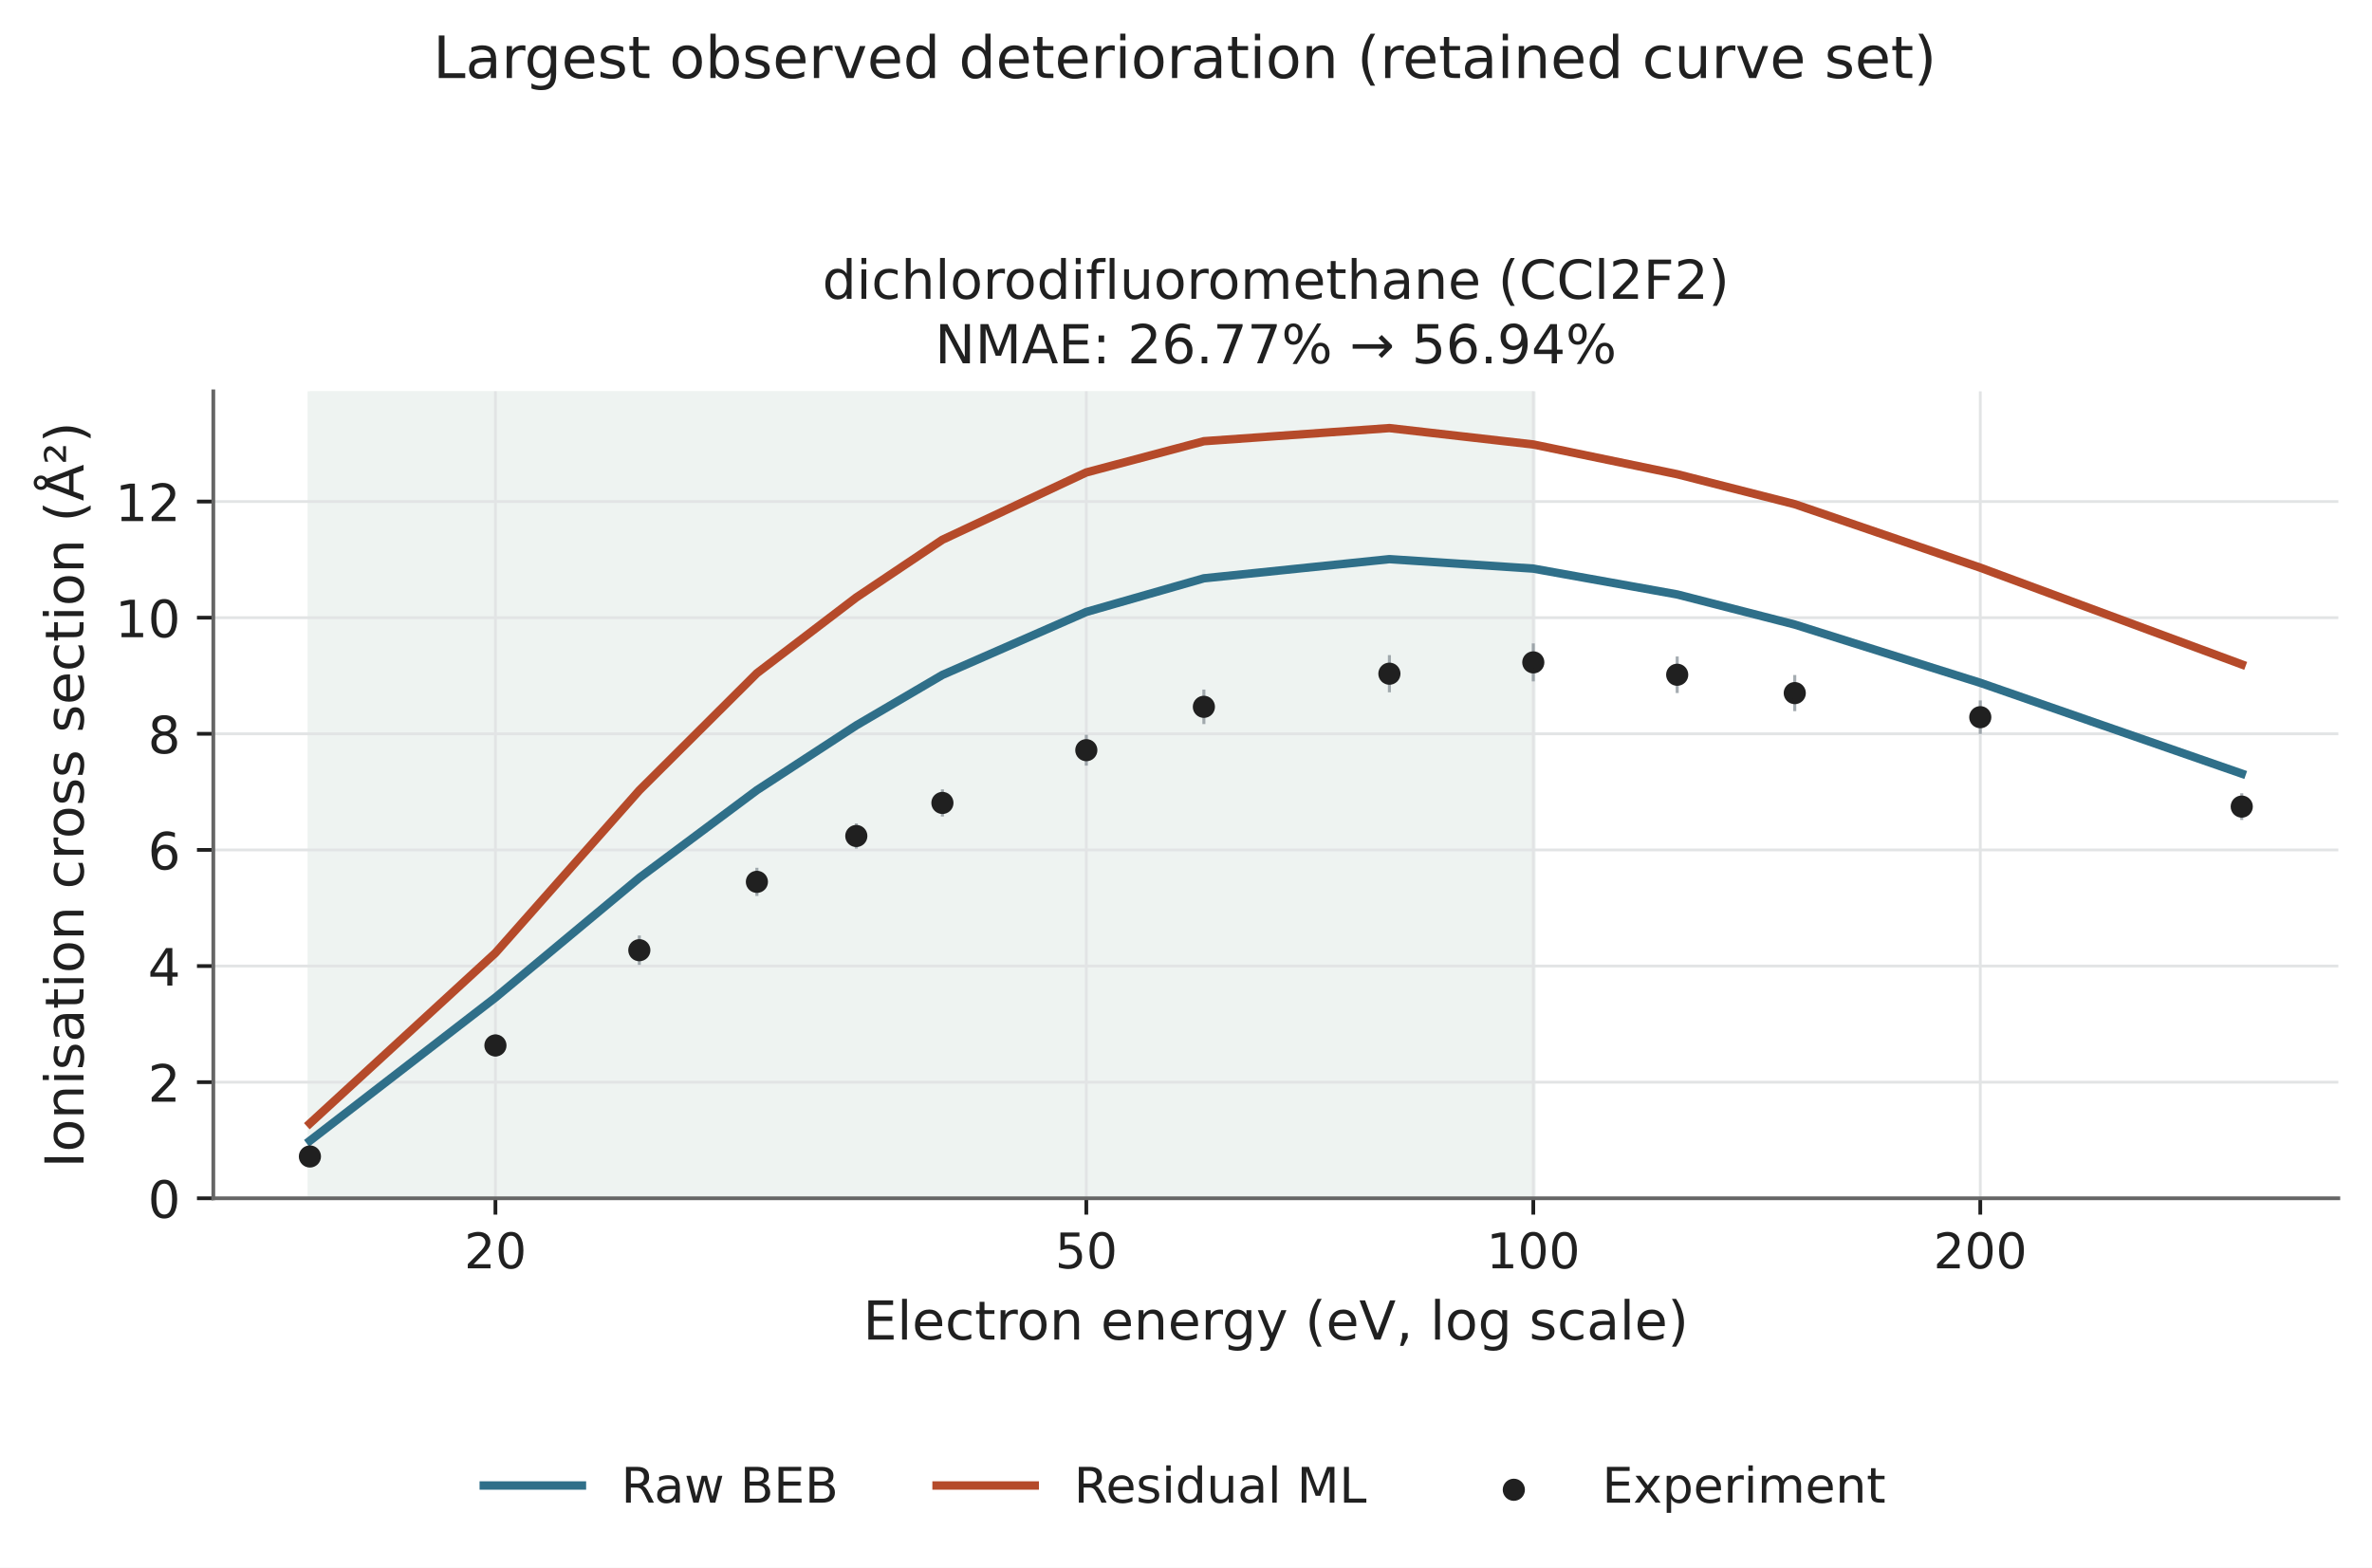
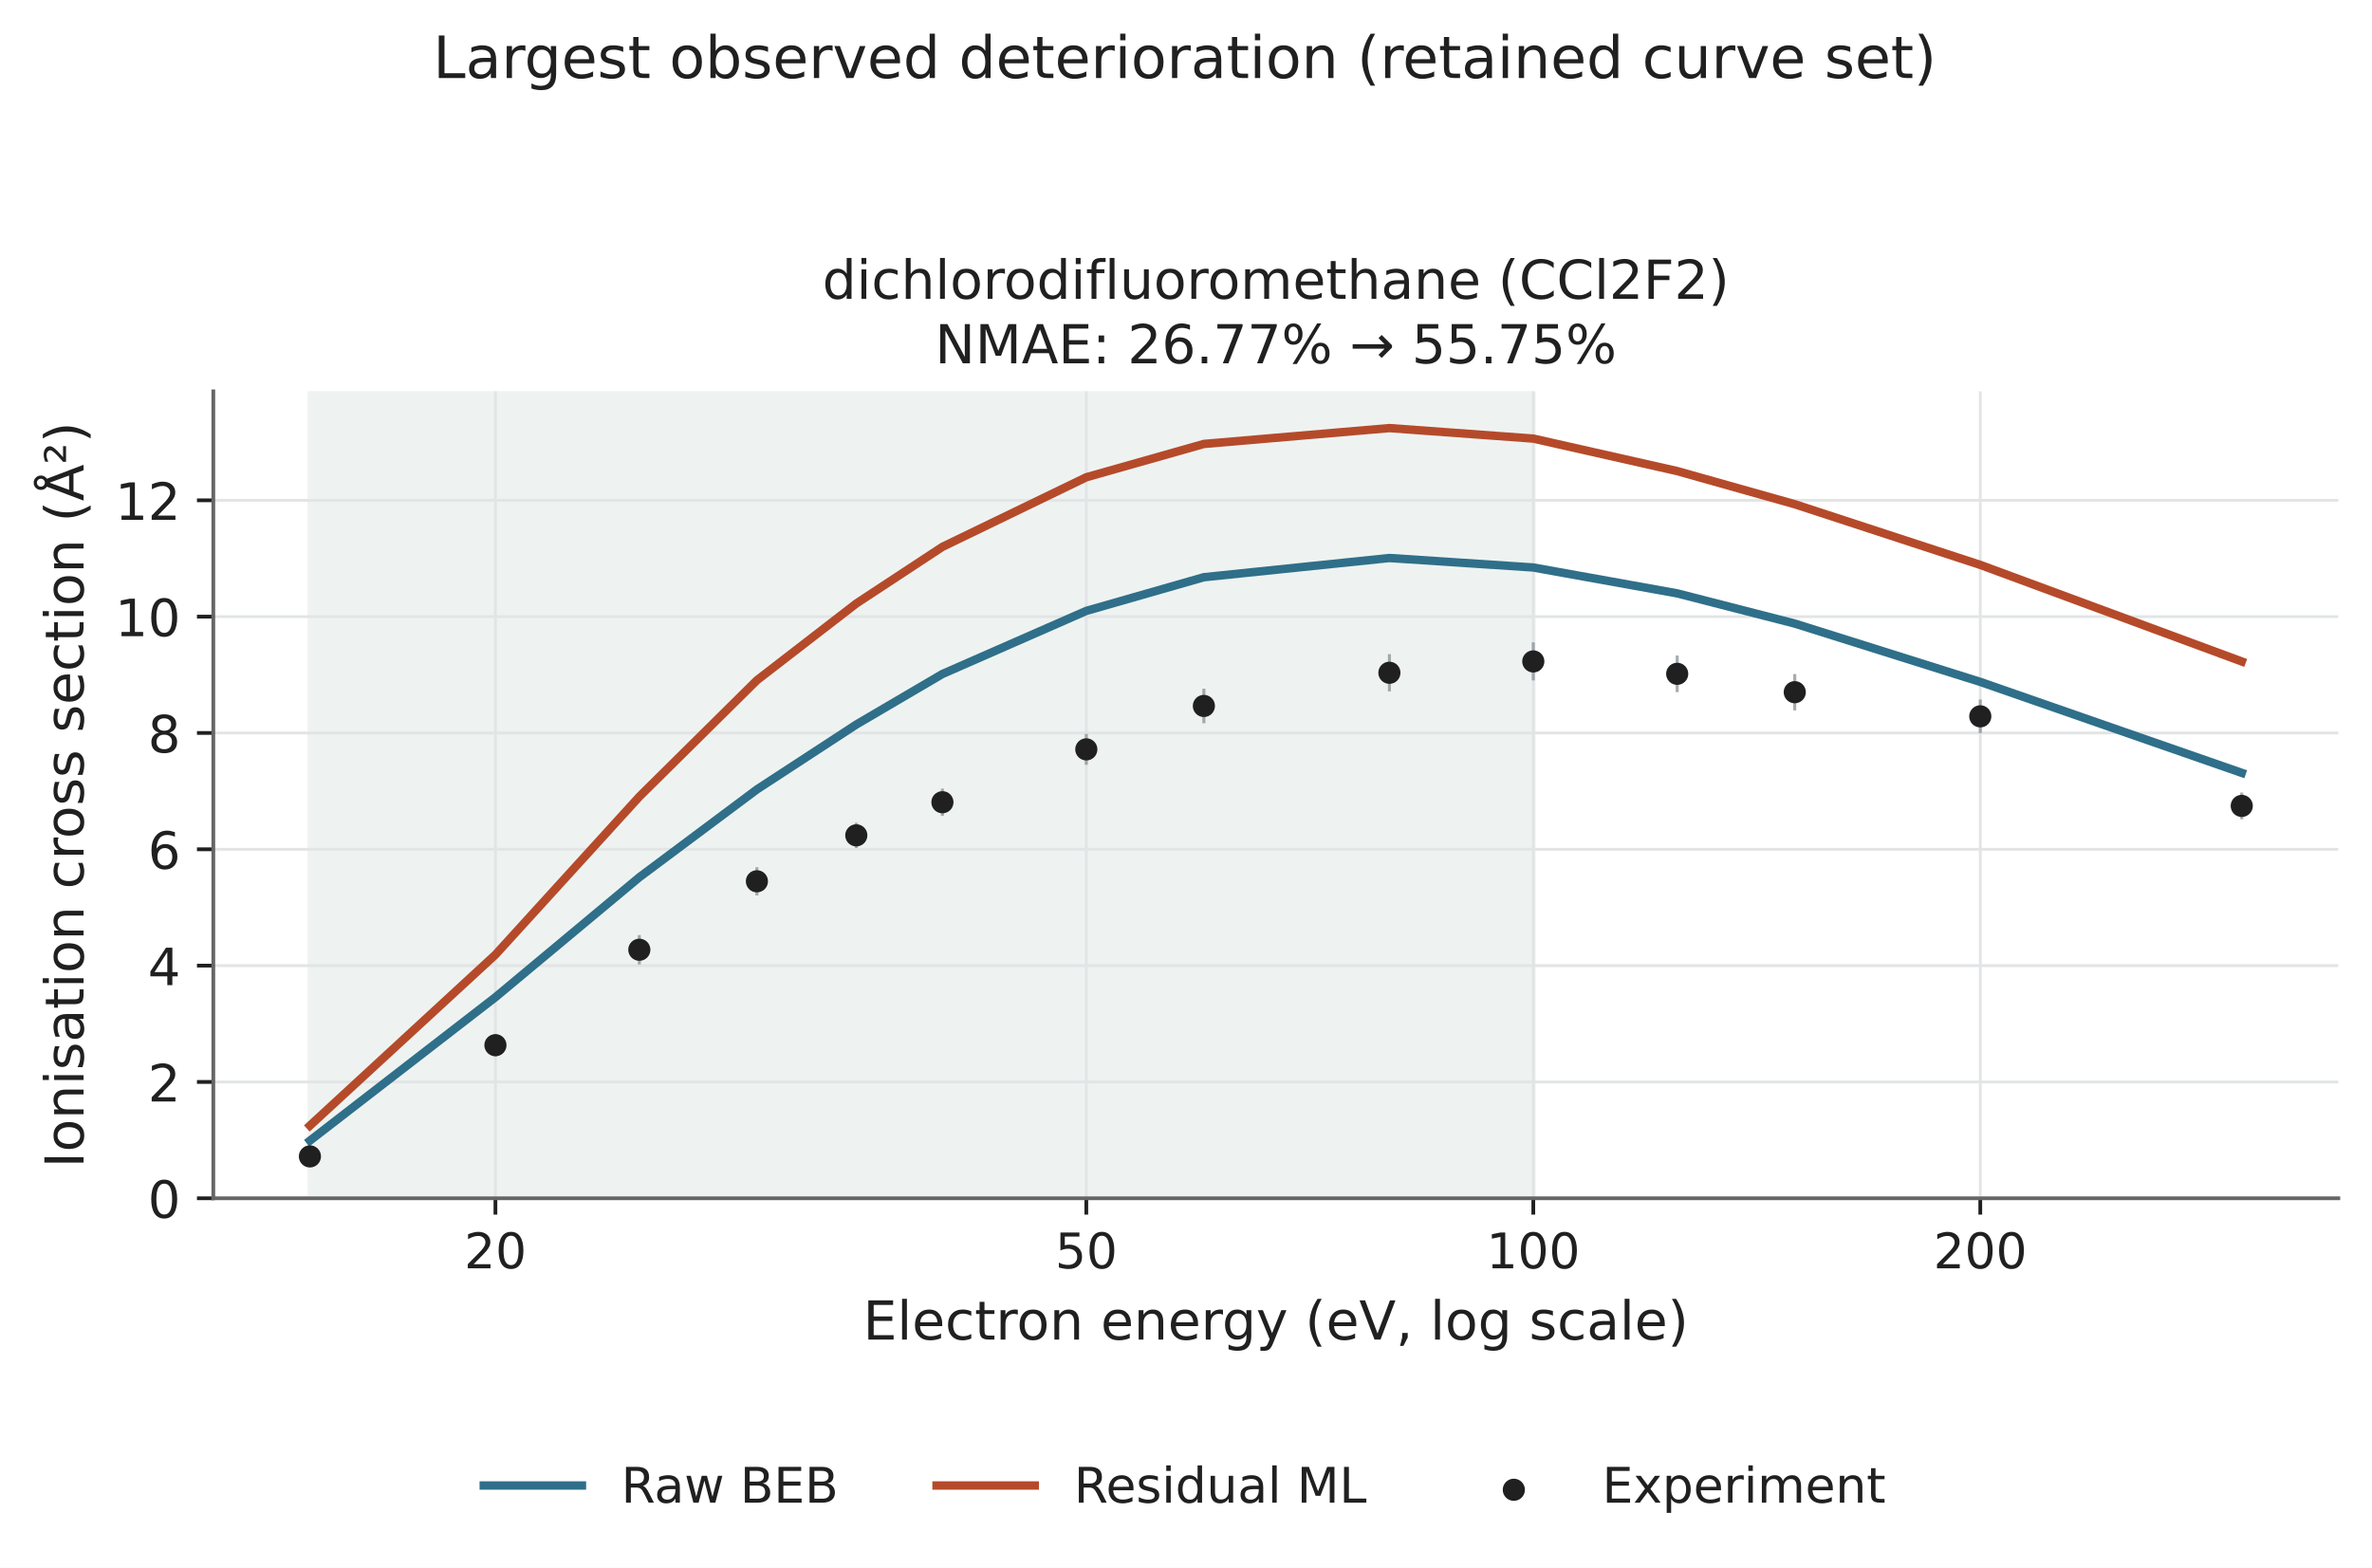
<svg xmlns="http://www.w3.org/2000/svg" xmlns:xlink="http://www.w3.org/1999/xlink" width="507.433pt" height="335.454pt" viewBox="0 0 507.433 335.454" version="1.1">
  <defs>
    <style type="text/css">*{stroke-linejoin: round; stroke-linecap: butt}</style>
  </defs>
  <g id="figure_1">
    <g id="patch_1">
      <path d="M 0 335.454  L 507.433 335.454  L 507.433 0  L 0 0  z " style="fill: #ffffff" />
    </g>
    <g id="axes_1">
      <g id="patch_2">
        <path d="M 45.635 256.404  L 500.233 256.404  L 500.233 83.735  L 45.635 83.735  z " style="fill: #ffffff" />
      </g>
      <g id="patch_3">
-         <path d="M 66.299 256.404  L 328.012 256.404  L 328.012 83.735  L 66.299 83.735  z " clip-path="url(#p064308510d)" style="fill: #eef3f1; stroke: #eef3f1; stroke-linejoin: miter" />
+         <path d="M 66.299 256.404  L 328.012 256.404  L 328.012 83.735  L 66.299 83.735  z " clip-path="url(#pd658775409)" style="fill: #eef3f1; stroke: #eef3f1; stroke-linejoin: miter" />
      </g>
      <g id="matplotlib.axis_1">
        <g id="xtick_1">
          <g id="line2d_1">
-             <path d="M 105.986 256.404  L 105.986 83.735  " clip-path="url(#p064308510d)" style="fill: none; stroke: #e2e4e5; stroke-width: 0.6; stroke-linecap: square" />
+             <path d="M 105.986 256.404  L 105.986 83.735  " clip-path="url(#pd658775409)" style="fill: none; stroke: #e2e4e5; stroke-width: 0.6; stroke-linecap: square" />
          </g>
          <g id="line2d_2">
            <defs>
-               <path id="mbbc0480622" d="M 0 0  L 0 3.5  " style="stroke: #202020; stroke-width: 0.8" />
+               <path id="m7b8b64edec" d="M 0 0  L 0 3.5  " style="stroke: #202020; stroke-width: 0.8" />
            </defs>
            <g>
-               <use xlink:href="#mbbc0480622" x="105.986" y="256.404" style="fill: #202020; stroke: #202020; stroke-width: 0.8" />
+               <use xlink:href="#m7b8b64edec" x="105.986" y="256.404" style="fill: #202020; stroke: #202020; stroke-width: 0.8" />
            </g>
          </g>
          <g id="text_1">
            <text style="font-size: 10.5px; font-family: 'DejaVu Sans'; text-anchor: middle; fill: #202020" x="105.986" y="271.382" transform="rotate(-0 105.9856 271.3815)">20</text>
          </g>
        </g>
        <g id="xtick_2">
          <g id="line2d_3">
-             <path d="M 232.391 256.404  L 232.391 83.735  " clip-path="url(#p064308510d)" style="fill: none; stroke: #e2e4e5; stroke-width: 0.6; stroke-linecap: square" />
+             <path d="M 232.391 256.404  L 232.391 83.735  " clip-path="url(#pd658775409)" style="fill: none; stroke: #e2e4e5; stroke-width: 0.6; stroke-linecap: square" />
          </g>
          <g id="line2d_4">
            <g>
-               <use xlink:href="#mbbc0480622" x="232.391" y="256.404" style="fill: #202020; stroke: #202020; stroke-width: 0.8" />
+               <use xlink:href="#m7b8b64edec" x="232.391" y="256.404" style="fill: #202020; stroke: #202020; stroke-width: 0.8" />
            </g>
          </g>
          <g id="text_2">
            <text style="font-size: 10.5px; font-family: 'DejaVu Sans'; text-anchor: middle; fill: #202020" x="232.391" y="271.382" transform="rotate(-0 232.3906 271.3815)">50</text>
          </g>
        </g>
        <g id="xtick_3">
          <g id="line2d_5">
-             <path d="M 328.012 256.404  L 328.012 83.735  " clip-path="url(#p064308510d)" style="fill: none; stroke: #e2e4e5; stroke-width: 0.6; stroke-linecap: square" />
+             <path d="M 328.012 256.404  L 328.012 83.735  " clip-path="url(#pd658775409)" style="fill: none; stroke: #e2e4e5; stroke-width: 0.6; stroke-linecap: square" />
          </g>
          <g id="line2d_6">
            <g>
-               <use xlink:href="#mbbc0480622" x="328.012" y="256.404" style="fill: #202020; stroke: #202020; stroke-width: 0.8" />
+               <use xlink:href="#m7b8b64edec" x="328.012" y="256.404" style="fill: #202020; stroke: #202020; stroke-width: 0.8" />
            </g>
          </g>
          <g id="text_3">
            <text style="font-size: 10.5px; font-family: 'DejaVu Sans'; text-anchor: middle; fill: #202020" x="328.012" y="271.382" transform="rotate(-0 328.0124 271.3815)">100</text>
          </g>
        </g>
        <g id="xtick_4">
          <g id="line2d_7">
-             <path d="M 423.634 256.404  L 423.634 83.735  " clip-path="url(#p064308510d)" style="fill: none; stroke: #e2e4e5; stroke-width: 0.6; stroke-linecap: square" />
+             <path d="M 423.634 256.404  L 423.634 83.735  " clip-path="url(#pd658775409)" style="fill: none; stroke: #e2e4e5; stroke-width: 0.6; stroke-linecap: square" />
          </g>
          <g id="line2d_8">
            <g>
-               <use xlink:href="#mbbc0480622" x="423.634" y="256.404" style="fill: #202020; stroke: #202020; stroke-width: 0.8" />
+               <use xlink:href="#m7b8b64edec" x="423.634" y="256.404" style="fill: #202020; stroke: #202020; stroke-width: 0.8" />
            </g>
          </g>
          <g id="text_4">
            <text style="font-size: 10.5px; font-family: 'DejaVu Sans'; text-anchor: middle; fill: #202020" x="423.634" y="271.382" transform="rotate(-0 423.6341 271.3815)">200</text>
          </g>
        </g>
        <g id="text_5">
          <text style="font-size: 11.5px; font-family: 'DejaVu Sans'; text-anchor: middle; fill: #202020" x="272.934" y="286.642" transform="rotate(-0 272.9341 286.6422)">Electron energy (eV, log scale)</text>
        </g>
      </g>
      <g id="matplotlib.axis_2">
        <g id="ytick_1">
          <g id="line2d_9">
-             <path d="M 45.635 256.404  L 500.233 256.404  " clip-path="url(#p064308510d)" style="fill: none; stroke: #e2e4e5; stroke-width: 0.6; stroke-linecap: square" />
+             <path d="M 45.635 256.404  L 500.233 256.404  " clip-path="url(#pd658775409)" style="fill: none; stroke: #e2e4e5; stroke-width: 0.6; stroke-linecap: square" />
          </g>
          <g id="line2d_10">
            <defs>
-               <path id="md1db6d9e8f" d="M 0 0  L -3.5 0  " style="stroke: #202020; stroke-width: 0.8" />
+               <path id="mbc5eb22afc" d="M 0 0  L -3.5 0  " style="stroke: #202020; stroke-width: 0.8" />
            </defs>
            <g>
-               <use xlink:href="#md1db6d9e8f" x="45.635" y="256.404" style="fill: #202020; stroke: #202020; stroke-width: 0.8" />
+               <use xlink:href="#mbc5eb22afc" x="45.635" y="256.404" style="fill: #202020; stroke: #202020; stroke-width: 0.8" />
            </g>
          </g>
          <g id="text_6">
            <text style="font-size: 11px; font-family: 'DejaVu Sans'; text-anchor: end; fill: #202020" x="38.635" y="260.583" transform="rotate(-0 38.63543 260.5827)">0</text>
          </g>
        </g>
        <g id="ytick_2">
          <g id="line2d_11">
-             <path d="M 45.635 231.557  L 500.233 231.557  " clip-path="url(#p064308510d)" style="fill: none; stroke: #e2e4e5; stroke-width: 0.6; stroke-linecap: square" />
+             <path d="M 45.635 231.512  L 500.233 231.512  " clip-path="url(#pd658775409)" style="fill: none; stroke: #e2e4e5; stroke-width: 0.6; stroke-linecap: square" />
          </g>
          <g id="line2d_12">
            <g>
-               <use xlink:href="#md1db6d9e8f" x="45.635" y="231.557" style="fill: #202020; stroke: #202020; stroke-width: 0.8" />
+               <use xlink:href="#mbc5eb22afc" x="45.635" y="231.512" style="fill: #202020; stroke: #202020; stroke-width: 0.8" />
            </g>
          </g>
          <g id="text_7">
-             <text style="font-size: 11px; font-family: 'DejaVu Sans'; text-anchor: end; fill: #202020" x="38.635" y="235.735" transform="rotate(-0 38.63543 235.7354)">2</text>
+             <text style="font-size: 11px; font-family: 'DejaVu Sans'; text-anchor: end; fill: #202020" x="38.635" y="235.691" transform="rotate(-0 38.63543 235.6912)">2</text>
          </g>
        </g>
        <g id="ytick_3">
          <g id="line2d_13">
-             <path d="M 45.635 206.709  L 500.233 206.709  " clip-path="url(#p064308510d)" style="fill: none; stroke: #e2e4e5; stroke-width: 0.6; stroke-linecap: square" />
+             <path d="M 45.635 206.621  L 500.233 206.621  " clip-path="url(#pd658775409)" style="fill: none; stroke: #e2e4e5; stroke-width: 0.6; stroke-linecap: square" />
          </g>
          <g id="line2d_14">
            <g>
-               <use xlink:href="#md1db6d9e8f" x="45.635" y="206.709" style="fill: #202020; stroke: #202020; stroke-width: 0.8" />
+               <use xlink:href="#mbc5eb22afc" x="45.635" y="206.621" style="fill: #202020; stroke: #202020; stroke-width: 0.8" />
            </g>
          </g>
          <g id="text_8">
-             <text style="font-size: 11px; font-family: 'DejaVu Sans'; text-anchor: end; fill: #202020" x="38.635" y="210.888" transform="rotate(-0 38.63543 210.8881)">4</text>
+             <text style="font-size: 11px; font-family: 'DejaVu Sans'; text-anchor: end; fill: #202020" x="38.635" y="210.8" transform="rotate(-0 38.63543 210.7997)">4</text>
          </g>
        </g>
        <g id="ytick_4">
          <g id="line2d_15">
-             <path d="M 45.635 181.862  L 500.233 181.862  " clip-path="url(#p064308510d)" style="fill: none; stroke: #e2e4e5; stroke-width: 0.6; stroke-linecap: square" />
+             <path d="M 45.635 181.729  L 500.233 181.729  " clip-path="url(#pd658775409)" style="fill: none; stroke: #e2e4e5; stroke-width: 0.6; stroke-linecap: square" />
          </g>
          <g id="line2d_16">
            <g>
-               <use xlink:href="#md1db6d9e8f" x="45.635" y="181.862" style="fill: #202020; stroke: #202020; stroke-width: 0.8" />
+               <use xlink:href="#mbc5eb22afc" x="45.635" y="181.729" style="fill: #202020; stroke: #202020; stroke-width: 0.8" />
            </g>
          </g>
          <g id="text_9">
-             <text style="font-size: 11px; font-family: 'DejaVu Sans'; text-anchor: end; fill: #202020" x="38.635" y="186.041" transform="rotate(-0 38.63543 186.0408)">6</text>
+             <text style="font-size: 11px; font-family: 'DejaVu Sans'; text-anchor: end; fill: #202020" x="38.635" y="185.908" transform="rotate(-0 38.63543 185.9081)">6</text>
          </g>
        </g>
        <g id="ytick_5">
          <g id="line2d_17">
-             <path d="M 45.635 157.015  L 500.233 157.015  " clip-path="url(#p064308510d)" style="fill: none; stroke: #e2e4e5; stroke-width: 0.6; stroke-linecap: square" />
+             <path d="M 45.635 156.838  L 500.233 156.838  " clip-path="url(#pd658775409)" style="fill: none; stroke: #e2e4e5; stroke-width: 0.6; stroke-linecap: square" />
          </g>
          <g id="line2d_18">
            <g>
-               <use xlink:href="#md1db6d9e8f" x="45.635" y="157.015" style="fill: #202020; stroke: #202020; stroke-width: 0.8" />
+               <use xlink:href="#mbc5eb22afc" x="45.635" y="156.838" style="fill: #202020; stroke: #202020; stroke-width: 0.8" />
            </g>
          </g>
          <g id="text_10">
-             <text style="font-size: 11px; font-family: 'DejaVu Sans'; text-anchor: end; fill: #202020" x="38.635" y="161.194" transform="rotate(-0 38.63543 161.1936)">8</text>
+             <text style="font-size: 11px; font-family: 'DejaVu Sans'; text-anchor: end; fill: #202020" x="38.635" y="161.017" transform="rotate(-0 38.63543 161.0166)">8</text>
          </g>
        </g>
        <g id="ytick_6">
          <g id="line2d_19">
-             <path d="M 45.635 132.168  L 500.233 132.168  " clip-path="url(#p064308510d)" style="fill: none; stroke: #e2e4e5; stroke-width: 0.6; stroke-linecap: square" />
+             <path d="M 45.635 131.946  L 500.233 131.946  " clip-path="url(#pd658775409)" style="fill: none; stroke: #e2e4e5; stroke-width: 0.6; stroke-linecap: square" />
          </g>
          <g id="line2d_20">
            <g>
-               <use xlink:href="#md1db6d9e8f" x="45.635" y="132.168" style="fill: #202020; stroke: #202020; stroke-width: 0.8" />
+               <use xlink:href="#mbc5eb22afc" x="45.635" y="131.946" style="fill: #202020; stroke: #202020; stroke-width: 0.8" />
            </g>
          </g>
          <g id="text_11">
-             <text style="font-size: 11px; font-family: 'DejaVu Sans'; text-anchor: end; fill: #202020" x="38.635" y="136.346" transform="rotate(-0 38.63543 136.3463)">10</text>
+             <text style="font-size: 11px; font-family: 'DejaVu Sans'; text-anchor: end; fill: #202020" x="38.635" y="136.125" transform="rotate(-0 38.63543 136.1251)">10</text>
          </g>
        </g>
        <g id="ytick_7">
          <g id="line2d_21">
-             <path d="M 45.635 107.32  L 500.233 107.32  " clip-path="url(#p064308510d)" style="fill: none; stroke: #e2e4e5; stroke-width: 0.6; stroke-linecap: square" />
+             <path d="M 45.635 107.055  L 500.233 107.055  " clip-path="url(#pd658775409)" style="fill: none; stroke: #e2e4e5; stroke-width: 0.6; stroke-linecap: square" />
          </g>
          <g id="line2d_22">
            <g>
-               <use xlink:href="#md1db6d9e8f" x="45.635" y="107.32" style="fill: #202020; stroke: #202020; stroke-width: 0.8" />
+               <use xlink:href="#mbc5eb22afc" x="45.635" y="107.055" style="fill: #202020; stroke: #202020; stroke-width: 0.8" />
            </g>
          </g>
          <g id="text_12">
-             <text style="font-size: 11px; font-family: 'DejaVu Sans'; text-anchor: end; fill: #202020" x="38.635" y="111.499" transform="rotate(-0 38.63543 111.499)">12</text>
+             <text style="font-size: 11px; font-family: 'DejaVu Sans'; text-anchor: end; fill: #202020" x="38.635" y="111.234" transform="rotate(-0 38.63543 111.2336)">12</text>
          </g>
        </g>
        <g id="text_13">
          <text style="font-size: 11.5px; font-family: 'DejaVu Sans'; text-anchor: middle; fill: #202020" x="17.875" y="170.069" transform="rotate(-90 17.87523 170.0693)">Ionisation cross section (Å²)</text>
        </g>
      </g>
      <g id="line2d_23">
-         <path d="M 66.299 244.092  L 105.986 213.455  L 136.769 187.838  L 161.921 169.078  L 183.186 155.213  L 201.607 144.417  L 232.391 130.938  L 257.542 123.744  L 297.229 119.645  L 328.012 121.67  L 358.796 127.198  L 383.947 133.646  L 423.634 146.107  L 479.569 165.537  " clip-path="url(#p064308510d)" style="fill: none; stroke: #2f6f89; stroke-width: 1.8; stroke-linecap: square" />
+         <path d="M 66.299 244.07  L 105.986 213.379  L 136.769 187.716  L 161.921 168.923  L 183.186 155.033  L 201.607 144.218  L 232.391 130.714  L 257.542 123.508  L 297.229 119.401  L 328.012 121.43  L 358.796 126.968  L 383.947 133.427  L 423.634 145.911  L 479.569 165.376  " clip-path="url(#pd658775409)" style="fill: none; stroke: #2f6f89; stroke-width: 1.8; stroke-linecap: square" />
      </g>
      <g id="line2d_24">
-         <path d="M 66.299 240.379  L 105.986 203.909  L 136.769 169.12  L 161.921 144.055  L 183.186 127.841  L 201.607 115.49  L 232.391 101.088  L 257.542 94.409  L 297.229 91.602  L 328.012 95.107  L 358.796 101.47  L 383.947 107.881  L 423.634 121.47  L 479.569 142.172  " clip-path="url(#p064308510d)" style="fill: none; stroke: #b54a2a; stroke-width: 1.8; stroke-linecap: square" />
+         <path d="M 66.299 240.854  L 105.986 204.281  L 136.769 170.465  L 161.921 145.562  L 183.186 129.135  L 201.607 117.014  L 232.391 102.122  L 257.542 94.992  L 297.229 91.601  L 328.012 93.849  L 358.796 100.8  L 383.947 107.894  L 423.634 120.873  L 479.569 141.542  " clip-path="url(#pd658775409)" style="fill: none; stroke: #b54a2a; stroke-width: 1.8; stroke-linecap: square" />
      </g>
      <g id="patch_4">
        <path d="M 45.635 256.404  L 45.635 83.735  " style="fill: none; stroke: #666666; stroke-width: 0.8; stroke-linejoin: miter; stroke-linecap: square" />
      </g>
      <g id="patch_5">
        <path d="M 45.635 256.404  L 500.233 256.404  " style="fill: none; stroke: #666666; stroke-width: 0.8; stroke-linejoin: miter; stroke-linecap: square" />
      </g>
      <g id="LineCollection_1">
-         <path d="M 66.299 248.95  L 66.299 245.968  " clip-path="url(#p064308510d)" style="fill: none; stroke: #879097; stroke-opacity: 0.75; stroke-width: 0.65" />
-         <path d="M 105.986 226.08  L 105.986 221.33  " clip-path="url(#p064308510d)" style="fill: none; stroke: #879097; stroke-opacity: 0.75; stroke-width: 0.65" />
-         <path d="M 136.769 206.462  L 136.769 200.174  " clip-path="url(#p064308510d)" style="fill: none; stroke: #879097; stroke-opacity: 0.75; stroke-width: 0.65" />
-         <path d="M 161.921 191.708  L 161.921 185.683  " clip-path="url(#p064308510d)" style="fill: none; stroke: #879097; stroke-opacity: 0.75; stroke-width: 0.65" />
-         <path d="M 183.186 181.586  L 183.186 176.18  " clip-path="url(#p064308510d)" style="fill: none; stroke: #879097; stroke-opacity: 0.75; stroke-width: 0.65" />
-         <path d="M 201.607 174.717  L 201.607 168.901  " clip-path="url(#p064308510d)" style="fill: none; stroke: #879097; stroke-opacity: 0.75; stroke-width: 0.65" />
-         <path d="M 232.391 163.82  L 232.391 157.217  " clip-path="url(#p064308510d)" style="fill: none; stroke: #879097; stroke-opacity: 0.75; stroke-width: 0.65" />
-         <path d="M 257.542 154.935  L 257.542 147.551  " clip-path="url(#p064308510d)" style="fill: none; stroke: #879097; stroke-opacity: 0.75; stroke-width: 0.65" />
-         <path d="M 297.229 148.141  L 297.229 140.172  " clip-path="url(#p064308510d)" style="fill: none; stroke: #879097; stroke-opacity: 0.75; stroke-width: 0.65" />
-         <path d="M 328.012 145.799  L 328.012 137.668  " clip-path="url(#p064308510d)" style="fill: none; stroke: #879097; stroke-opacity: 0.75; stroke-width: 0.65" />
-         <path d="M 358.796 148.292  L 358.796 140.468  " clip-path="url(#p064308510d)" style="fill: none; stroke: #879097; stroke-opacity: 0.75; stroke-width: 0.65" />
-         <path d="M 383.947 152.179  L 383.947 144.433  " clip-path="url(#p064308510d)" style="fill: none; stroke: #879097; stroke-opacity: 0.75; stroke-width: 0.65" />
-         <path d="M 423.634 157.043  L 423.634 149.88  " clip-path="url(#p064308510d)" style="fill: none; stroke: #879097; stroke-opacity: 0.75; stroke-width: 0.65" />
-         <path d="M 479.569 175.446  L 479.569 169.742  " clip-path="url(#p064308510d)" style="fill: none; stroke: #879097; stroke-opacity: 0.75; stroke-width: 0.65" />
+         <path d="M 66.299 248.937  L 66.299 245.95  " clip-path="url(#pd658775409)" style="fill: none; stroke: #879097; stroke-opacity: 0.75; stroke-width: 0.65" />
+         <path d="M 105.986 226.026  L 105.986 221.268  " clip-path="url(#pd658775409)" style="fill: none; stroke: #879097; stroke-opacity: 0.75; stroke-width: 0.65" />
+         <path d="M 136.769 206.373  L 136.769 200.074  " clip-path="url(#pd658775409)" style="fill: none; stroke: #879097; stroke-opacity: 0.75; stroke-width: 0.65" />
+         <path d="M 161.921 191.592  L 161.921 185.557  " clip-path="url(#pd658775409)" style="fill: none; stroke: #879097; stroke-opacity: 0.75; stroke-width: 0.65" />
+         <path d="M 183.186 181.453  L 183.186 176.037  " clip-path="url(#pd658775409)" style="fill: none; stroke: #879097; stroke-opacity: 0.75; stroke-width: 0.65" />
+         <path d="M 201.607 174.571  L 201.607 168.745  " clip-path="url(#pd658775409)" style="fill: none; stroke: #879097; stroke-opacity: 0.75; stroke-width: 0.65" />
+         <path d="M 232.391 163.655  L 232.391 157.04  " clip-path="url(#pd658775409)" style="fill: none; stroke: #879097; stroke-opacity: 0.75; stroke-width: 0.65" />
+         <path d="M 257.542 154.754  L 257.542 147.357  " clip-path="url(#pd658775409)" style="fill: none; stroke: #879097; stroke-opacity: 0.75; stroke-width: 0.65" />
+         <path d="M 297.229 147.948  L 297.229 139.965  " clip-path="url(#pd658775409)" style="fill: none; stroke: #879097; stroke-opacity: 0.75; stroke-width: 0.65" />
+         <path d="M 328.012 145.602  L 328.012 137.457  " clip-path="url(#pd658775409)" style="fill: none; stroke: #879097; stroke-opacity: 0.75; stroke-width: 0.65" />
+         <path d="M 358.796 148.099  L 358.796 140.262  " clip-path="url(#pd658775409)" style="fill: none; stroke: #879097; stroke-opacity: 0.75; stroke-width: 0.65" />
+         <path d="M 383.947 151.994  L 383.947 144.233  " clip-path="url(#pd658775409)" style="fill: none; stroke: #879097; stroke-opacity: 0.75; stroke-width: 0.65" />
+         <path d="M 423.634 156.866  L 423.634 149.691  " clip-path="url(#pd658775409)" style="fill: none; stroke: #879097; stroke-opacity: 0.75; stroke-width: 0.65" />
+         <path d="M 479.569 175.302  L 479.569 169.588  " clip-path="url(#pd658775409)" style="fill: none; stroke: #879097; stroke-opacity: 0.75; stroke-width: 0.65" />
      </g>
      <g id="text_14">
        <text style="font-size: 11.5px; font-family: 'DejaVu Sans'; fill: #202020" transform="translate(175.9136 63.93243)">dichlorodifluoromethane (CCl2F2)</text>
-         <text style="font-size: 11.5px; font-family: 'DejaVu Sans'; fill: #202020" transform="translate(200.0178 77.73467)">NMAE: 26.77% → 56.94%</text>
+         <text style="font-size: 11.5px; font-family: 'DejaVu Sans'; fill: #202020" transform="translate(200.0178 77.73467)">NMAE: 26.77% → 55.75%</text>
      </g>
      <g id="PathCollection_1">
        <defs>
-           <path id="mf605ea4cd3" d="M 0 1.871  C 0.496 1.871 0.972 1.674 1.323 1.323  C 1.674 0.972 1.871 0.496 1.871 0  C 1.871 -0.496 1.674 -0.972 1.323 -1.323  C 0.972 -1.674 0.496 -1.871 0 -1.871  C -0.496 -1.871 -0.972 -1.674 -1.323 -1.323  C -1.674 -0.972 -1.871 -0.496 -1.871 0  C -1.871 0.496 -1.674 0.972 -1.323 1.323  C -0.972 1.674 -0.496 1.871 0 1.871  z " style="stroke: #202020" />
+           <path id="m64803c2790" d="M 0 1.871  C 0.496 1.871 0.972 1.674 1.323 1.323  C 1.674 0.972 1.871 0.496 1.871 0  C 1.871 -0.496 1.674 -0.972 1.323 -1.323  C 0.972 -1.674 0.496 -1.871 0 -1.871  C -0.496 -1.871 -0.972 -1.674 -1.323 -1.323  C -1.674 -0.972 -1.871 -0.496 -1.871 0  C -1.871 0.496 -1.674 0.972 -1.323 1.323  C -0.972 1.674 -0.496 1.871 0 1.871  z " style="stroke: #202020" />
        </defs>
-         <g clip-path="url(#p064308510d)">
-           <use xlink:href="#mf605ea4cd3" x="66.299" y="247.459" style="fill: #202020; stroke: #202020" />
-           <use xlink:href="#mf605ea4cd3" x="105.986" y="223.705" style="fill: #202020; stroke: #202020" />
-           <use xlink:href="#mf605ea4cd3" x="136.769" y="203.318" style="fill: #202020; stroke: #202020" />
-           <use xlink:href="#mf605ea4cd3" x="161.921" y="188.695" style="fill: #202020; stroke: #202020" />
-           <use xlink:href="#mf605ea4cd3" x="183.186" y="178.883" style="fill: #202020; stroke: #202020" />
-           <use xlink:href="#mf605ea4cd3" x="201.607" y="171.809" style="fill: #202020; stroke: #202020" />
-           <use xlink:href="#mf605ea4cd3" x="232.391" y="160.518" style="fill: #202020; stroke: #202020" />
-           <use xlink:href="#mf605ea4cd3" x="257.542" y="151.243" style="fill: #202020; stroke: #202020" />
-           <use xlink:href="#mf605ea4cd3" x="297.229" y="144.156" style="fill: #202020; stroke: #202020" />
-           <use xlink:href="#mf605ea4cd3" x="328.012" y="141.734" style="fill: #202020; stroke: #202020" />
-           <use xlink:href="#mf605ea4cd3" x="358.796" y="144.38" style="fill: #202020; stroke: #202020" />
-           <use xlink:href="#mf605ea4cd3" x="383.947" y="148.306" style="fill: #202020; stroke: #202020" />
-           <use xlink:href="#mf605ea4cd3" x="423.634" y="153.462" style="fill: #202020; stroke: #202020" />
-           <use xlink:href="#mf605ea4cd3" x="479.569" y="172.594" style="fill: #202020; stroke: #202020" />
+         <g clip-path="url(#pd658775409)">
+           <use xlink:href="#m64803c2790" x="66.299" y="247.443" style="fill: #202020; stroke: #202020" />
+           <use xlink:href="#m64803c2790" x="105.986" y="223.647" style="fill: #202020; stroke: #202020" />
+           <use xlink:href="#m64803c2790" x="136.769" y="203.223" style="fill: #202020; stroke: #202020" />
+           <use xlink:href="#m64803c2790" x="161.921" y="188.575" style="fill: #202020; stroke: #202020" />
+           <use xlink:href="#m64803c2790" x="183.186" y="178.745" style="fill: #202020; stroke: #202020" />
+           <use xlink:href="#m64803c2790" x="201.607" y="171.658" style="fill: #202020; stroke: #202020" />
+           <use xlink:href="#m64803c2790" x="232.391" y="160.348" style="fill: #202020; stroke: #202020" />
+           <use xlink:href="#m64803c2790" x="257.542" y="151.056" style="fill: #202020; stroke: #202020" />
+           <use xlink:href="#m64803c2790" x="297.229" y="143.957" style="fill: #202020; stroke: #202020" />
+           <use xlink:href="#m64803c2790" x="328.012" y="141.53" style="fill: #202020; stroke: #202020" />
+           <use xlink:href="#m64803c2790" x="358.796" y="144.181" style="fill: #202020; stroke: #202020" />
+           <use xlink:href="#m64803c2790" x="383.947" y="148.113" style="fill: #202020; stroke: #202020" />
+           <use xlink:href="#m64803c2790" x="423.634" y="153.278" style="fill: #202020; stroke: #202020" />
+           <use xlink:href="#m64803c2790" x="479.569" y="172.445" style="fill: #202020; stroke: #202020" />
        </g>
      </g>
    </g>
    <g id="text_15">
      <text style="font-size: 12.5px; font-family: 'DejaVu Sans'; text-anchor: middle; fill: #202020" x="253.453" y="16.698" transform="rotate(-0 253.4527 16.69805)">Largest observed deterioration (retained curve set)</text>
    </g>
    <g id="legend_1">
      <g id="line2d_25">
        <path d="M 103.49 317.857  L 113.99 317.857  L 124.49 317.857  " style="fill: none; stroke: #2f6f89; stroke-width: 1.8; stroke-linecap: square" />
      </g>
      <g id="text_16">
        <text style="font-size: 10.5px; font-family: 'DejaVu Sans'; text-anchor: start; fill: #202020" x="132.89" y="321.532" transform="rotate(-0 132.8898 321.5315)">Raw BEB</text>
      </g>
      <g id="line2d_26">
        <path d="M 200.356 317.857  L 210.856 317.857  L 221.356 317.857  " style="fill: none; stroke: #b54a2a; stroke-width: 1.8; stroke-linecap: square" />
      </g>
      <g id="text_17">
        <text style="font-size: 10.5px; font-family: 'DejaVu Sans'; text-anchor: start; fill: #202020" x="229.756" y="321.532" transform="rotate(-0 229.7555 321.5315)">Residual ML</text>
      </g>
      <g id="PathCollection_2">
        <g>
-           <use xlink:href="#mf605ea4cd3" x="323.847" y="318.775" style="fill: #202020; stroke: #202020" />
+           <use xlink:href="#m64803c2790" x="323.847" y="318.775" style="fill: #202020; stroke: #202020" />
        </g>
      </g>
      <g id="text_18">
        <text style="font-size: 10.5px; font-family: 'DejaVu Sans'; text-anchor: start; fill: #202020" x="342.747" y="321.532" transform="rotate(-0 342.747 321.5315)">Experiment</text>
      </g>
    </g>
  </g>
  <defs>
-     <clipPath id="p064308510d">
+     <clipPath id="pd658775409">
      <rect x="45.635" y="83.735" width="454.597" height="172.669" />
    </clipPath>
  </defs>
</svg>
